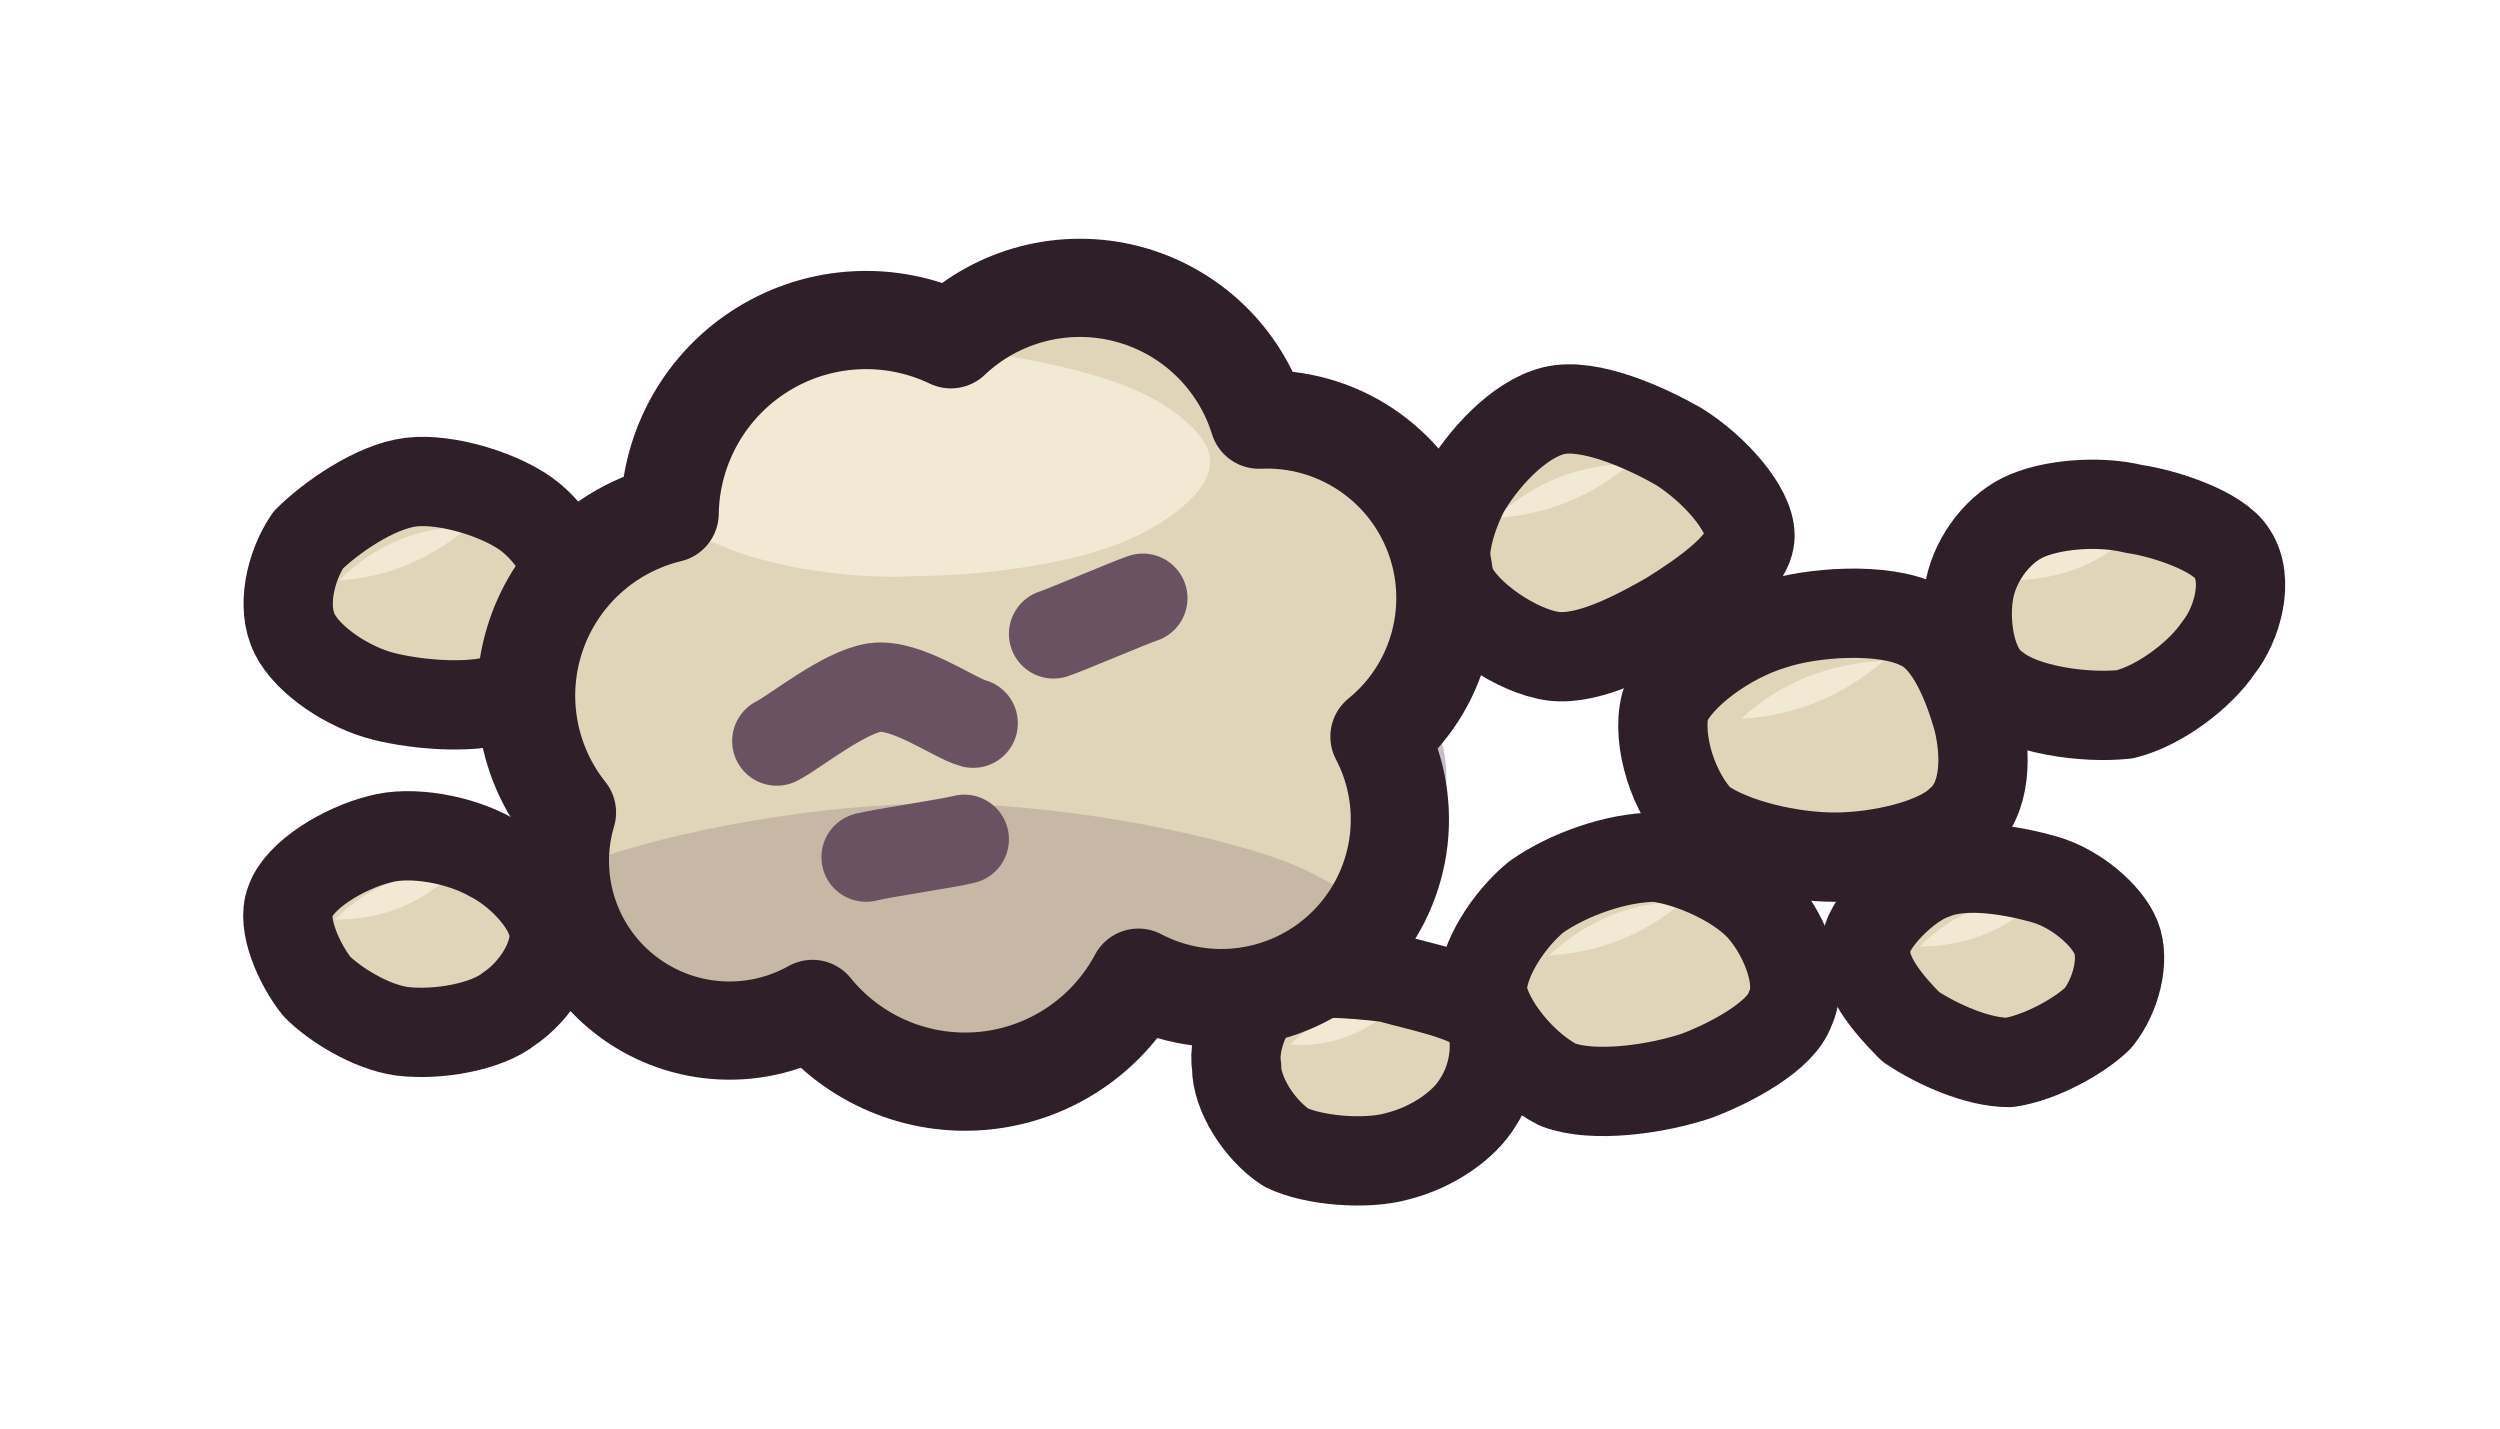
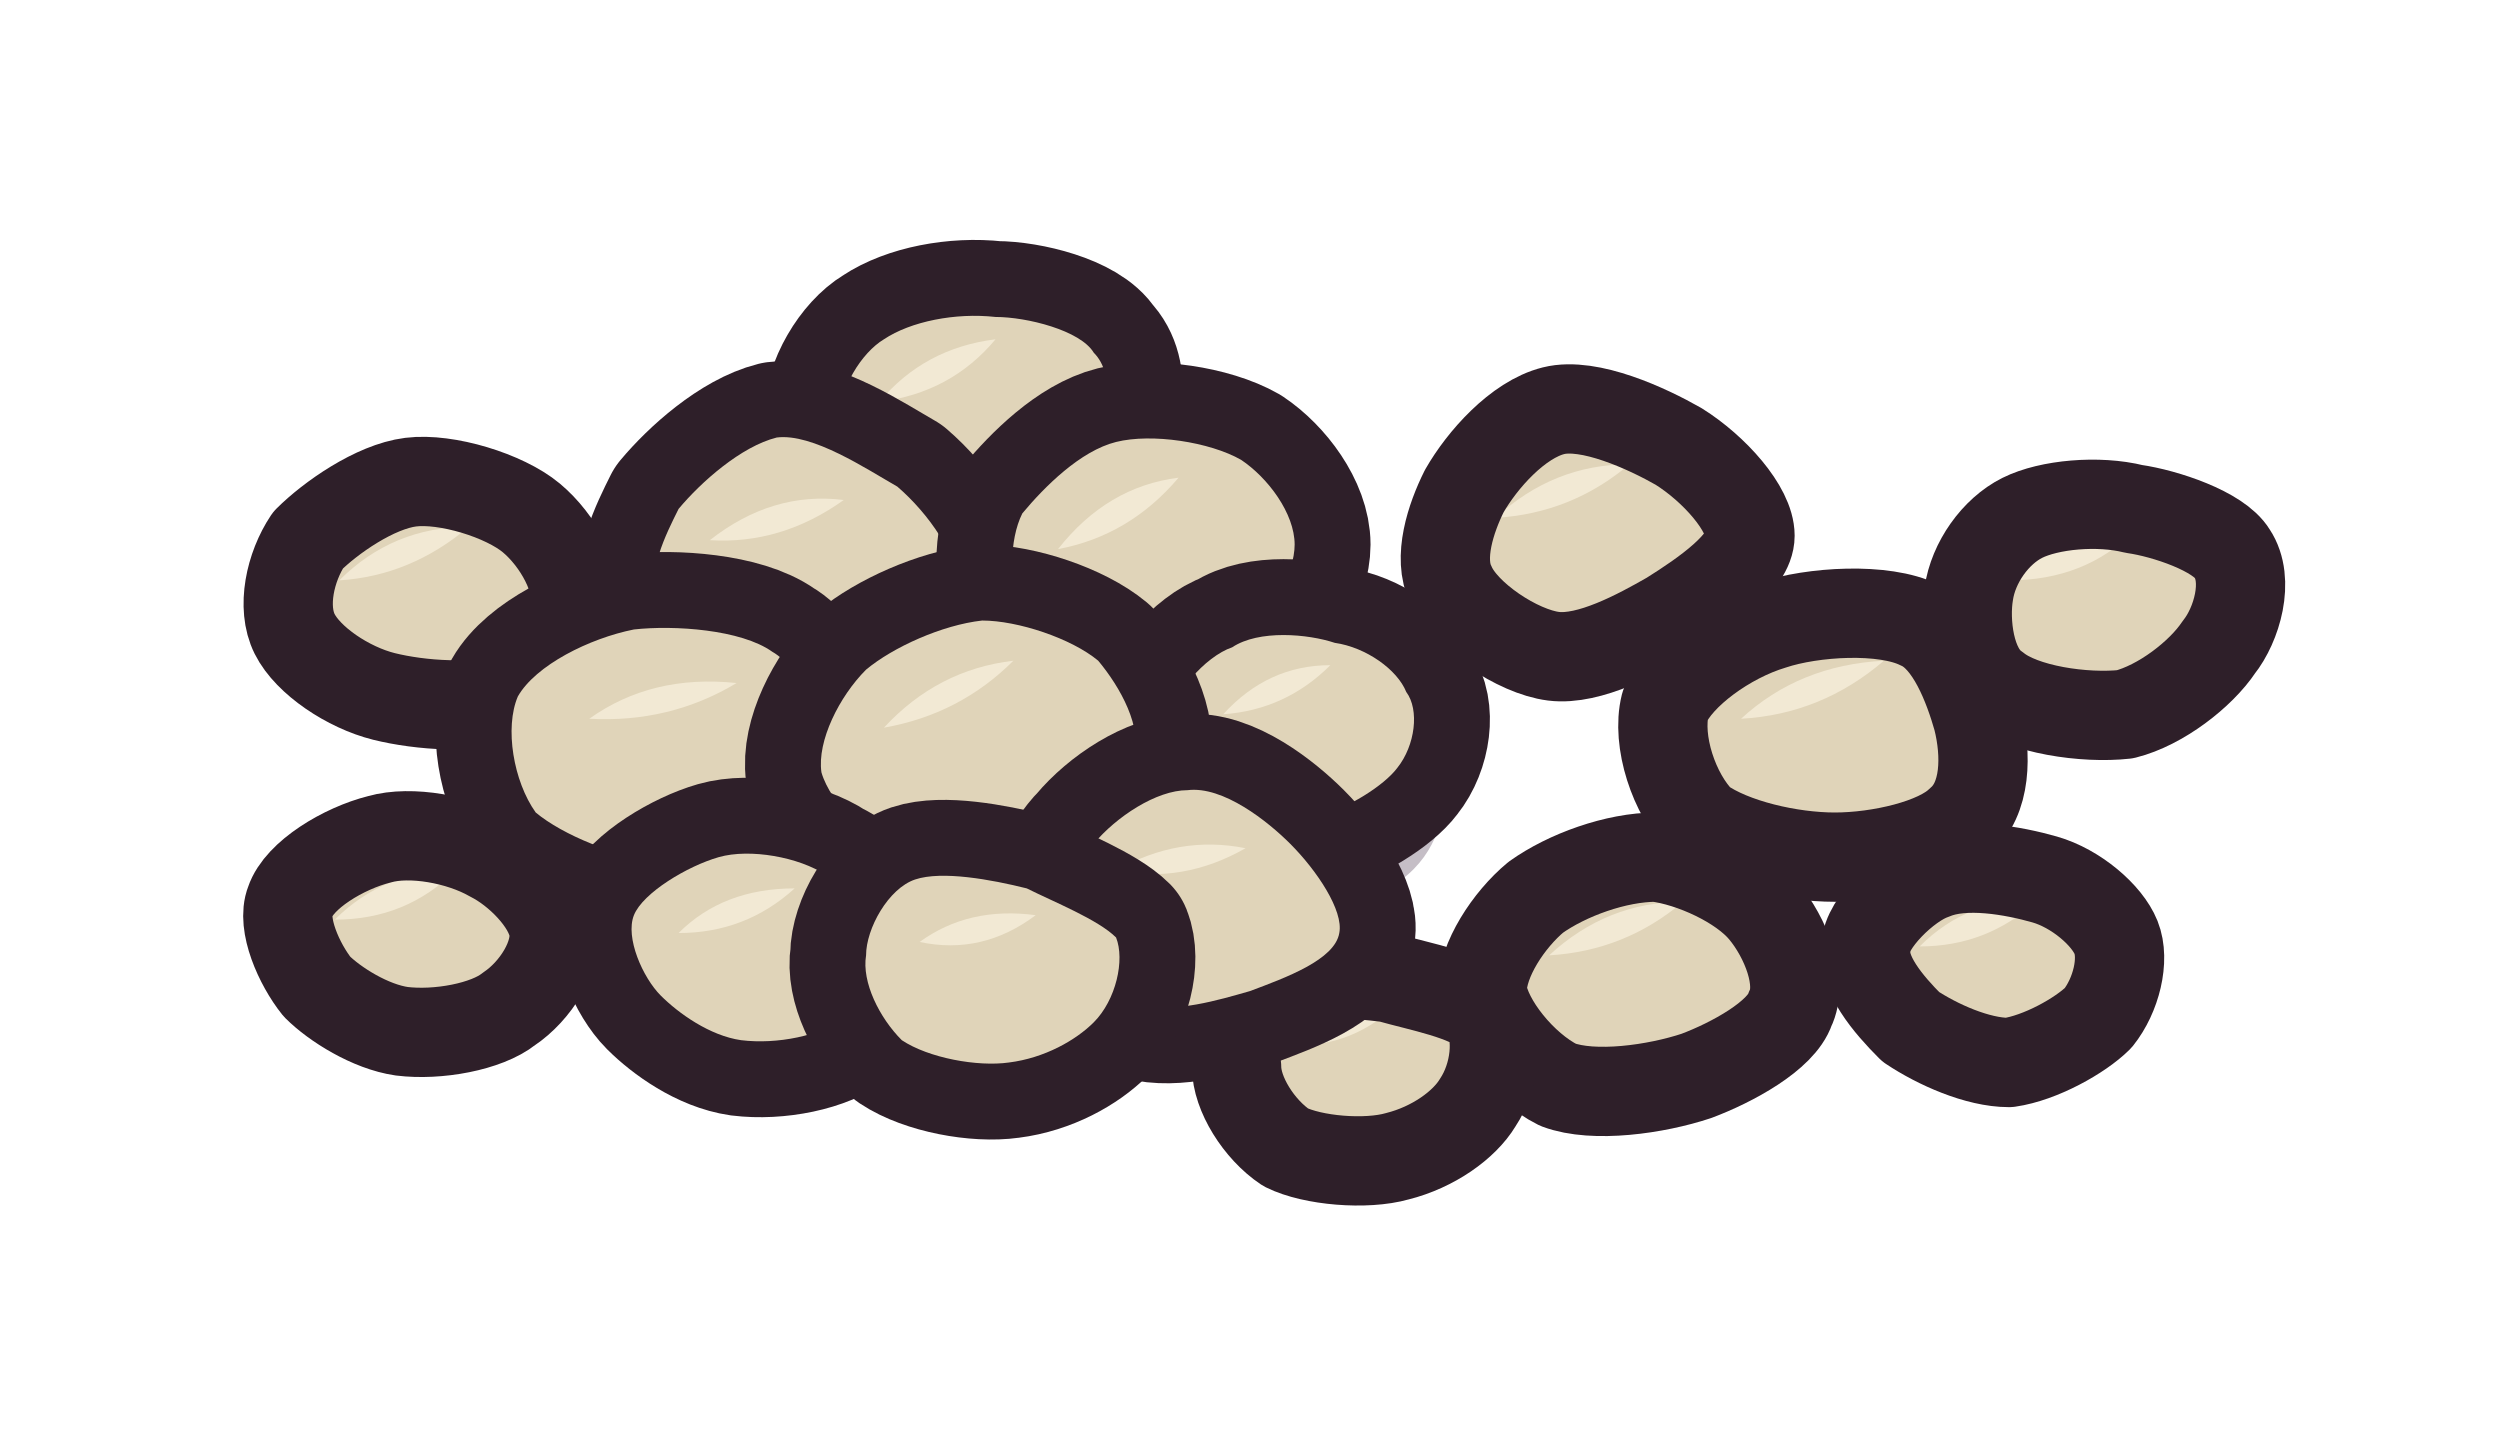
<svg xmlns="http://www.w3.org/2000/svg" viewBox="0 0 56 32" width="56" height="32">
-   <defs>
-     <clipPath id="mess-litter-heap">
-       <path d="M12.7 18.2A4.2 4.2 0 0 1 15 11.5A4.4 4.4 0 0 1 21.3 7.6A4.2 4.2 0 0 1 28.2 9.4A4 4 0 0 1 30.9 16.5A4 4 0 0 1 25.5 21.9A4.4 4.4 0 0 1 18.2 22.6A3.8 3.8 0 0 1 12.7 18.2Z" />
-     </clipPath>
-   </defs>
  <g id="p-shadow">
    <path d="M32.4 17.4C32.4 18.2 32.2 19.1 31.4 19.7C30.5 20.4 28.7 20.9 27.2 21.3C25.6 21.7 23.8 22.1 22 22.1C20.2 22.1 18.2 21.8 16.6 21.4C15.1 21 13.6 20.4 12.7 19.7C11.9 19.1 11.6 18.2 11.6 17.4C11.5 16.6 11.7 15.7 12.6 15C13.5 14.4 15.2 13.9 16.8 13.5C18.4 13.1 20.2 12.8 22 12.8C23.8 12.7 25.8 13 27.4 13.4C28.9 13.8 30.4 14.4 31.2 15.1C32.1 15.8 32.4 16.6 32.4 17.4Z" fill="#3f2541" fill-opacity="0.3" />
  </g>
  <g id="p-loose">
    <path d="M39.2 12C39.2 12.6 38.2 13.3 37.4 13.8C36.7 14.2 35.6 14.8 34.8 14.7C34 14.6 32.8 13.8 32.5 13.1C32.2 12.5 32.5 11.6 32.8 11C33.2 10.3 34 9.4 34.8 9.2C35.6 9 36.9 9.6 37.6 10C38.4 10.5 39.2 11.4 39.2 12Z" fill="#e0d4b9" />
    <path d="M33.5 11.6Q35.2 11.5 36.5 10.4Q34.8 10.4 33.5 11.6Z" fill="#f2e9d4" />
    <path d="M39.2 12C39.2 12.6 38.2 13.3 37.4 13.8C36.7 14.2 35.6 14.8 34.8 14.7C34 14.6 32.8 13.8 32.5 13.1C32.2 12.5 32.5 11.6 32.8 11C33.2 10.3 34 9.4 34.8 9.2C35.6 9 36.9 9.6 37.6 10C38.4 10.5 39.2 11.4 39.2 12Z" fill="none" stroke="#2e1f29" stroke-width="2" stroke-linecap="round" stroke-linejoin="round" />
    <path d="M43.9 18.4C43.4 18.9 42.1 19.2 41.1 19.2C40.1 19.2 38.8 18.9 38.1 18.4C37.5 17.8 37.1 16.6 37.3 15.8C37.6 15.1 38.7 14.3 39.7 14C40.6 13.7 42.2 13.6 43 14C43.7 14.3 44.1 15.4 44.3 16.1C44.5 16.9 44.5 17.9 43.9 18.4Z" fill="#e0d4b9" />
    <path d="M39 16.1Q40.8 16 42.2 14.8Q40.3 14.9 39 16.1Z" fill="#f2e9d4" />
    <path d="M43.9 18.4C43.4 18.9 42.1 19.2 41.1 19.2C40.1 19.2 38.8 18.9 38.1 18.4C37.5 17.8 37.1 16.6 37.3 15.8C37.6 15.1 38.7 14.3 39.7 14C40.6 13.7 42.2 13.6 43 14C43.7 14.3 44.1 15.4 44.3 16.1C44.5 16.9 44.5 17.9 43.9 18.4Z" fill="none" stroke="#2e1f29" stroke-width="2" stroke-linecap="round" stroke-linejoin="round" />
    <path d="M47.6 16C46.7 16.1 45.3 15.9 44.7 15.4C44.1 15 44 13.9 44.1 13.3C44.2 12.6 44.7 11.9 45.3 11.6C45.9 11.3 47 11.2 47.8 11.4C48.5 11.5 49.7 11.9 50 12.4C50.4 13 50.1 14 49.7 14.5C49.3 15.1 48.4 15.8 47.6 16Z" fill="#e0d4b9" />
    <path d="M45 13Q46.7 13 47.8 11.9Q46.2 11.9 45 13Z" fill="#f2e9d4" />
    <path d="M47.6 16C46.7 16.1 45.3 15.9 44.7 15.4C44.1 15 44 13.9 44.1 13.3C44.2 12.6 44.7 11.9 45.3 11.6C45.9 11.3 47 11.2 47.8 11.4C48.5 11.5 49.7 11.9 50 12.4C50.4 13 50.1 14 49.7 14.5C49.3 15.1 48.4 15.8 47.6 16Z" fill="none" stroke="#2e1f29" stroke-width="2" stroke-linecap="round" stroke-linejoin="round" />
    <path d="M34.9 24.3C34.1 23.9 33.3 22.9 33.2 22.2C33.2 21.5 33.8 20.6 34.4 20.1C35.1 19.6 36.2 19.2 37.1 19.2C37.9 19.3 39 19.8 39.5 20.4C40 21 40.4 22 40.1 22.6C39.9 23.2 38.8 23.8 38 24.1C37.1 24.4 35.7 24.6 34.9 24.3Z" fill="#e0d4b9" />
    <path d="M34.7 21.4Q36.4 21.3 37.7 20.2Q36 20.2 34.7 21.4Z" fill="#f2e9d4" />
    <path d="M34.9 24.3C34.1 23.9 33.3 22.9 33.2 22.2C33.2 21.5 33.8 20.6 34.4 20.1C35.1 19.6 36.2 19.2 37.1 19.2C37.9 19.3 39 19.8 39.5 20.4C40 21 40.4 22 40.1 22.6C39.9 23.2 38.8 23.8 38 24.1C37.1 24.4 35.7 24.6 34.9 24.3Z" fill="none" stroke="#2e1f29" stroke-width="2" stroke-linecap="round" stroke-linejoin="round" />
    <path d="M6.6 14.2C6.3 13.6 6.5 12.7 6.9 12.1C7.4 11.6 8.4 10.9 9.2 10.8C10 10.7 11.3 11.1 11.9 11.6C12.5 12.1 13 13 12.9 13.7C12.8 14.3 12.1 15.3 11.4 15.6C10.7 15.9 9.4 15.8 8.6 15.6C7.8 15.4 6.9 14.8 6.6 14.2Z" fill="#e0d4b9" />
    <path d="M7.6 13Q9.2 12.9 10.5 11.8Q8.8 11.8 7.6 13Z" fill="#f2e9d4" />
    <path d="M6.6 14.2C6.3 13.6 6.5 12.7 6.9 12.1C7.4 11.6 8.4 10.9 9.2 10.8C10 10.7 11.3 11.1 11.9 11.6C12.5 12.1 13 13 12.9 13.7C12.8 14.3 12.1 15.3 11.4 15.6C10.7 15.9 9.4 15.8 8.6 15.6C7.8 15.4 6.9 14.8 6.6 14.2Z" fill="none" stroke="#2e1f29" stroke-width="2" stroke-linecap="round" stroke-linejoin="round" />
    <path d="M6.5 20.2C6.7 19.6 7.7 19 8.5 18.8C9.2 18.6 10.3 18.8 11 19.2C11.6 19.5 12.3 20.2 12.4 20.8C12.5 21.4 12 22.2 11.4 22.6C10.9 23 9.8 23.2 9 23.1C8.3 23 7.5 22.5 7.1 22.1C6.7 21.6 6.3 20.7 6.5 20.2Z" fill="#e0d4b9" />
    <path d="M7.5 20.6Q9.1 20.6 10.2 19.5Q8.6 19.5 7.5 20.6Z" fill="#f2e9d4" />
    <path d="M6.5 20.2C6.7 19.6 7.7 19 8.5 18.8C9.2 18.6 10.3 18.8 11 19.2C11.6 19.5 12.3 20.2 12.4 20.8C12.5 21.4 12 22.2 11.4 22.6C10.9 23 9.8 23.2 9 23.1C8.3 23 7.5 22.5 7.1 22.1C6.7 21.6 6.3 20.7 6.5 20.2Z" fill="none" stroke="#2e1f29" stroke-width="2" stroke-linecap="round" stroke-linejoin="round" />
    <path d="M43.3 19.6C44 19.3 45.1 19.5 45.8 19.7C46.5 19.9 47.2 20.5 47.4 21C47.6 21.5 47.4 22.3 47 22.8C46.6 23.2 45.7 23.7 45 23.8C44.3 23.8 43.4 23.4 42.8 23C42.3 22.5 41.7 21.8 41.8 21.2C41.8 20.7 42.7 19.8 43.3 19.6Z" fill="#e0d4b9" />
    <path d="M43 21.2Q44.5 21.2 45.6 20.2Q44.1 20.1 43 21.2Z" fill="#f2e9d4" />
    <path d="M43.3 19.6C44 19.3 45.1 19.5 45.8 19.7C46.5 19.9 47.2 20.5 47.4 21C47.6 21.5 47.4 22.3 47 22.8C46.6 23.2 45.7 23.7 45 23.8C44.3 23.8 43.4 23.4 42.8 23C42.3 22.5 41.7 21.8 41.8 21.2C41.8 20.7 42.7 19.8 43.3 19.6Z" fill="none" stroke="#2e1f29" stroke-width="2" stroke-linecap="round" stroke-linejoin="round" />
    <path d="M31.1 21.9C31.8 22.1 32.9 22.3 33.3 22.7C33.6 23.2 33.5 24.1 33.1 24.7C32.8 25.2 32.1 25.7 31.3 25.9C30.6 26.1 29.4 26 28.8 25.7C28.2 25.3 27.7 24.5 27.7 23.9C27.6 23.3 28 22.3 28.6 22C29.1 21.7 30.3 21.8 31.1 21.9Z" fill="#e0d4b9" />
    <path d="M28.9 23.4Q30.3 23.5 31.4 22.4Q29.9 22.4 28.9 23.4Z" fill="#f2e9d4" />
    <path d="M31.1 21.9C31.8 22.1 32.9 22.3 33.3 22.7C33.6 23.2 33.5 24.1 33.1 24.7C32.8 25.2 32.1 25.7 31.3 25.9C30.6 26.1 29.4 26 28.8 25.7C28.2 25.3 27.7 24.5 27.7 23.9C27.6 23.3 28 22.3 28.6 22C29.1 21.7 30.3 21.8 31.1 21.9Z" fill="none" stroke="#2e1f29" stroke-width="2" stroke-linecap="round" stroke-linejoin="round" />
  </g>
  <g id="p-heap">
-     <path d="M12.7 18.2A4.2 4.2 0 0 1 15 11.5A4.4 4.4 0 0 1 21.3 7.6A4.2 4.2 0 0 1 28.2 9.4A4 4 0 0 1 30.9 16.5A4 4 0 0 1 25.5 21.9A4.4 4.4 0 0 1 18.2 22.6A3.8 3.8 0 0 1 12.7 18.2Z" fill="#e0d4b9" />
-     <g clip-path="url(#mess-litter-heap)">
-       <path d="M32 22.4C32 23.4 30.6 24.8 28.8 25.5C26.9 26.2 23.6 26.8 21 26.8C18.4 26.8 15.1 26.2 13.2 25.5C11.4 24.8 10 23.4 10 22.4C10 21.4 11.4 20 13.2 19.3C15.1 18.6 18.4 18 21 18C23.6 18 26.9 18.6 28.8 19.3C30.6 20 32 21.4 32 22.4Z" fill="#3f2541" fill-opacity="0.16" />
-       <path d="M27.1 10.4C27.1 11 26.1 11.8 25 12.2C24 12.6 22.1 12.9 20.6 12.9C19.1 13 17.2 12.7 16.1 12.2C15 11.8 14 11 14 10.4C14 9.8 14.9 9 16 8.5C17.1 8.1 19.1 7.8 20.6 7.8C22.1 7.8 24 8.2 25.1 8.6C26.2 9 27.2 9.8 27.1 10.4Z" fill="#f2e9d4" />
-     </g>
-     <path d="M17.4 16.6C17.8 16.4 18.9 15.5 19.6 15.4C20.3 15.3 21.4 16.1 21.8 16.2M23.6 14.2C23.9 14.1 25.3 13.5 25.6 13.4M19.4 19.2C19.8 19.1 21.2 18.9 21.6 18.8" fill="none" stroke="#6b5263" stroke-width="2" stroke-linecap="round" stroke-linejoin="round" />
-     <path d="M12.7 18.2A4.2 4.2 0 0 1 15 11.5A4.4 4.4 0 0 1 21.3 7.6A4.2 4.2 0 0 1 28.2 9.4A4 4 0 0 1 30.9 16.5A4 4 0 0 1 25.5 21.9A4.4 4.4 0 0 1 18.2 22.6A3.8 3.8 0 0 1 12.7 18.2Z" fill="none" stroke="#2e1f29" stroke-width="2.2" stroke-linecap="round" stroke-linejoin="round" />
+     <path d="M22.5 11.7C21.7 11.9 20.3 11.8 19.6 11.4C19 11 18.8 10 18.8 9.4C18.8 8.7 19.3 7.9 19.8 7.6C20.4 7.2 21.4 7 22.3 7.1C23 7.1 24.2 7.4 24.5 7.9C25 8.4 24.8 9.4 24.4 10C24.1 10.6 23.3 11.4 22.5 11.7Z" fill="none" stroke="#2e1f29" stroke-width="3.4" stroke-linecap="round" stroke-linejoin="round" />
+     <path d="M22.5 11.7C21.7 11.9 20.3 11.8 19.6 11.4C19 11 18.8 10 18.8 9.4C18.8 8.7 19.3 7.9 19.8 7.6C20.4 7.2 21.4 7 22.3 7.1C23 7.1 24.2 7.4 24.5 7.9C25 8.4 24.8 9.4 24.4 10C24.1 10.6 23.3 11.4 22.5 11.7Z" fill="#e0d4b9" />
+     <path d="M19.7 9Q21.3 8.8 22.3 7.6Q20.7 7.8 19.7 9Z" fill="#f2e9d4" />
+     <path d="M21.4 13.1C21.4 13.7 20.3 14.2 19.5 14.6C18.7 15 17.6 15.4 16.8 15.3C16 15.1 14.9 14.2 14.7 13.5C14.5 12.8 14.9 12 15.2 11.4C15.7 10.8 16.6 10 17.4 9.8C18.2 9.7 19.4 10.5 20.1 10.9C20.8 11.5 21.5 12.5 21.4 13.1Z" fill="none" stroke="#2e1f29" stroke-width="3.4" stroke-linecap="round" stroke-linejoin="round" />
+     <path d="M21.4 13.1C21.4 13.7 20.3 14.2 19.5 14.6C18.7 15 17.6 15.4 16.8 15.3C16 15.1 14.9 14.2 14.7 13.5C14.5 12.8 14.9 12 15.2 11.4C15.7 10.8 16.6 10 17.4 9.8C18.2 9.7 19.4 10.5 20.1 10.9C20.8 11.5 21.5 12.5 21.4 13.1Z" fill="#e0d4b9" />
+     <path d="M15.9 12.1Q17.5 12.2 18.9 11.2Q17.3 11 15.9 12.1Z" fill="#f2e9d4" />
+     <path d="M22.9 13.6C22.6 13.1 22.6 12.1 22.9 11.5C23.4 10.9 24.2 10.1 25 9.9C25.8 9.7 27.1 9.9 27.8 10.3C28.4 10.7 29 11.5 29 12.2C29 12.8 28.5 13.9 27.8 14.3C27.2 14.7 25.9 14.8 25.1 14.7C24.3 14.6 23.3 14.1 22.9 13.6Z" fill="none" stroke="#2e1f29" stroke-width="3.4" stroke-linecap="round" stroke-linejoin="round" />
+     <path d="M22.9 13.6C22.6 13.1 22.6 12.1 22.9 11.5C23.4 10.9 24.2 10.1 25 9.9C25.8 9.7 27.1 9.9 27.8 10.3C28.4 10.7 29 11.5 29 12.2C29 12.8 28.5 13.9 27.8 14.3C27.2 14.7 25.9 14.8 25.1 14.7C24.3 14.6 23.3 14.1 22.9 13.6Z" fill="#e0d4b9" />
+     <path d="M23.7 12.3Q25.3 12 26.4 10.7Q24.8 10.9 23.7 12.3Z" fill="#f2e9d4" />
+     <path d="M17.6 18.9C17.1 19.4 15.8 19.5 14.8 19.3C13.8 19.2 12.6 18.7 12 18.2C11.5 17.5 11.3 16.3 11.6 15.6C12 14.9 13.2 14.3 14.2 14.1C15.1 14 16.6 14.1 17.3 14.6C18 15 18.2 16.1 18.3 16.8C18.4 17.6 18.3 18.5 17.6 18.9Z" fill="none" stroke="#2e1f29" stroke-width="3.4" stroke-linecap="round" stroke-linejoin="round" />
+     <path d="M17.6 18.9C17.1 19.4 15.8 19.5 14.8 19.3C13.8 19.2 12.6 18.7 12 18.2C11.5 17.5 11.3 16.3 11.6 15.6C12 14.9 13.2 14.3 14.2 14.1C15.1 14 16.6 14.1 17.3 14.6C18 15 18.2 16.1 18.3 16.8C18.4 17.6 18.3 18.5 17.6 18.9Z" fill="#e0d4b9" />
+     <path d="M13.2 16.1Q15 16.2 16.5 15.3Q14.6 15.1 13.2 16.1Z" fill="#f2e9d4" />
+     <path d="M27.6 14.5C28.2 14.1 29.3 14.2 29.9 14.4C30.6 14.5 31.3 15 31.5 15.5C31.8 15.9 31.7 16.7 31.3 17.2C31 17.6 30.2 18.1 29.5 18.3C28.9 18.3 28 18 27.4 17.7C26.9 17.3 26.2 16.7 26.3 16.1C26.2 15.6 27 14.7 27.6 14.5Z" fill="none" stroke="#2e1f29" stroke-width="3.4" stroke-linecap="round" stroke-linejoin="round" />
+     <path d="M27.6 14.5C28.2 14.1 29.3 14.2 29.9 14.4C30.6 14.5 31.3 15 31.5 15.5C31.8 15.9 31.7 16.7 31.3 17.2C31 17.6 30.2 18.1 29.5 18.3C28.9 18.3 28 18 27.4 17.7C26.9 17.3 26.2 16.7 26.3 16.1C26.2 15.6 27 14.7 27.6 14.5Z" fill="#e0d4b9" />
+     <path d="M27.4 16Q28.8 15.9 29.8 14.9Q28.4 14.9 27.4 16Z" fill="#f2e9d4" />
+     <path d="M20.3 19.2C19.5 18.9 18.6 18 18.4 17.3C18.3 16.6 18.8 15.6 19.4 15C20 14.5 21.1 14 22 13.9C22.8 13.9 24 14.3 24.6 14.8C25.1 15.4 25.6 16.3 25.4 17C25.3 17.6 24.2 18.3 23.4 18.7C22.6 19.1 21.2 19.4 20.3 19.2Z" fill="none" stroke="#2e1f29" stroke-width="3.4" stroke-linecap="round" stroke-linejoin="round" />
+     <path d="M20.3 19.2C19.5 18.9 18.6 18 18.4 17.3C18.3 16.6 18.8 15.6 19.4 15C20 14.5 21.1 14 22 13.9C22.8 13.9 24 14.3 24.6 14.8C25.1 15.4 25.6 16.3 25.4 17C25.3 17.6 24.2 18.3 23.4 18.7C22.6 19.1 21.2 19.4 20.3 19.2Z" fill="#e0d4b9" />
+     <path d="M19.8 16.3Q21.5 16 22.7 14.8Q21 15 19.8 16.3Z" fill="#f2e9d4" />
+     <path d="M14.2 20.5C14.4 20 15.4 19.4 16.1 19.2C16.8 19 17.9 19.2 18.5 19.6C19.1 19.9 19.8 20.5 19.9 21.1C20 21.7 19.5 22.4 18.9 22.8C18.4 23.2 17.4 23.4 16.6 23.3C15.9 23.2 15.2 22.7 14.8 22.3C14.4 21.9 14 21 14.2 20.5Z" fill="none" stroke="#2e1f29" stroke-width="3.4" stroke-linecap="round" stroke-linejoin="round" />
+     <path d="M14.2 20.5C14.4 20 15.4 19.4 16.1 19.2C16.8 19 17.9 19.2 18.5 19.6C19.1 19.9 19.8 20.5 19.9 21.1C20 21.7 19.5 22.4 18.9 22.8C18.4 23.2 17.4 23.4 16.6 23.3C15.9 23.2 15.2 22.7 14.8 22.3C14.4 21.9 14 21 14.2 20.5Z" fill="#e0d4b9" />
+     <path d="M15.2 20.9Q16.7 20.9 17.8 19.9Q16.2 19.9 15.2 20.9Z" fill="#f2e9d4" />
+     <path d="M30 20.9C29.9 21.5 28.8 21.9 28 22.2C27.3 22.4 26.3 22.7 25.6 22.5C24.9 22.3 24 21.3 23.9 20.7C23.7 20.1 24.1 19.3 24.5 18.9C25 18.3 25.9 17.7 26.6 17.7C27.4 17.6 28.4 18.4 28.9 18.9C29.5 19.5 30.1 20.4 30 20.9Z" fill="none" stroke="#2e1f29" stroke-width="3.4" stroke-linecap="round" stroke-linejoin="round" />
+     <path d="M30 20.9C29.9 21.5 28.8 21.9 28 22.2C27.3 22.4 26.3 22.7 25.6 22.5C24.9 22.3 24 21.3 23.9 20.7C23.7 20.1 24.1 19.3 24.5 18.9C25 18.3 25.9 17.7 26.6 17.7C27.4 17.6 28.4 18.4 28.9 18.9C29.5 19.5 30.1 20.4 30 20.9Z" fill="#e0d4b9" />
+     <path d="M25 19.5Q26.5 19.8 27.9 19Q26.4 18.7 25 19.5Z" fill="#f2e9d4" />
+     <path d="M23 19.9C23.6 20.2 24.6 20.6 25 21C25.2 21.5 25 22.4 24.5 22.9C24.1 23.3 23.4 23.7 22.6 23.8C21.9 23.9 20.8 23.7 20.2 23.3C19.7 22.8 19.3 22 19.4 21.4C19.4 20.8 19.9 19.9 20.5 19.7C21.1 19.5 22.2 19.7 23 19.9Z" fill="none" stroke="#2e1f29" stroke-width="3.4" stroke-linecap="round" stroke-linejoin="round" />
+     <path d="M23 19.9C23.6 20.2 24.6 20.6 25 21C25.2 21.5 25 22.4 24.5 22.9C24.1 23.3 23.4 23.7 22.6 23.8C21.9 23.9 20.8 23.7 20.2 23.3C19.7 22.8 19.3 22 19.4 21.4C19.4 20.8 19.9 19.9 20.5 19.7C21.1 19.5 22.2 19.7 23 19.9Z" fill="#e0d4b9" />
+     <path d="M20.6 21.1Q22 21.4 23.2 20.5Q21.7 20.3 20.6 21.1Z" fill="#f2e9d4" />
  </g>
</svg>
